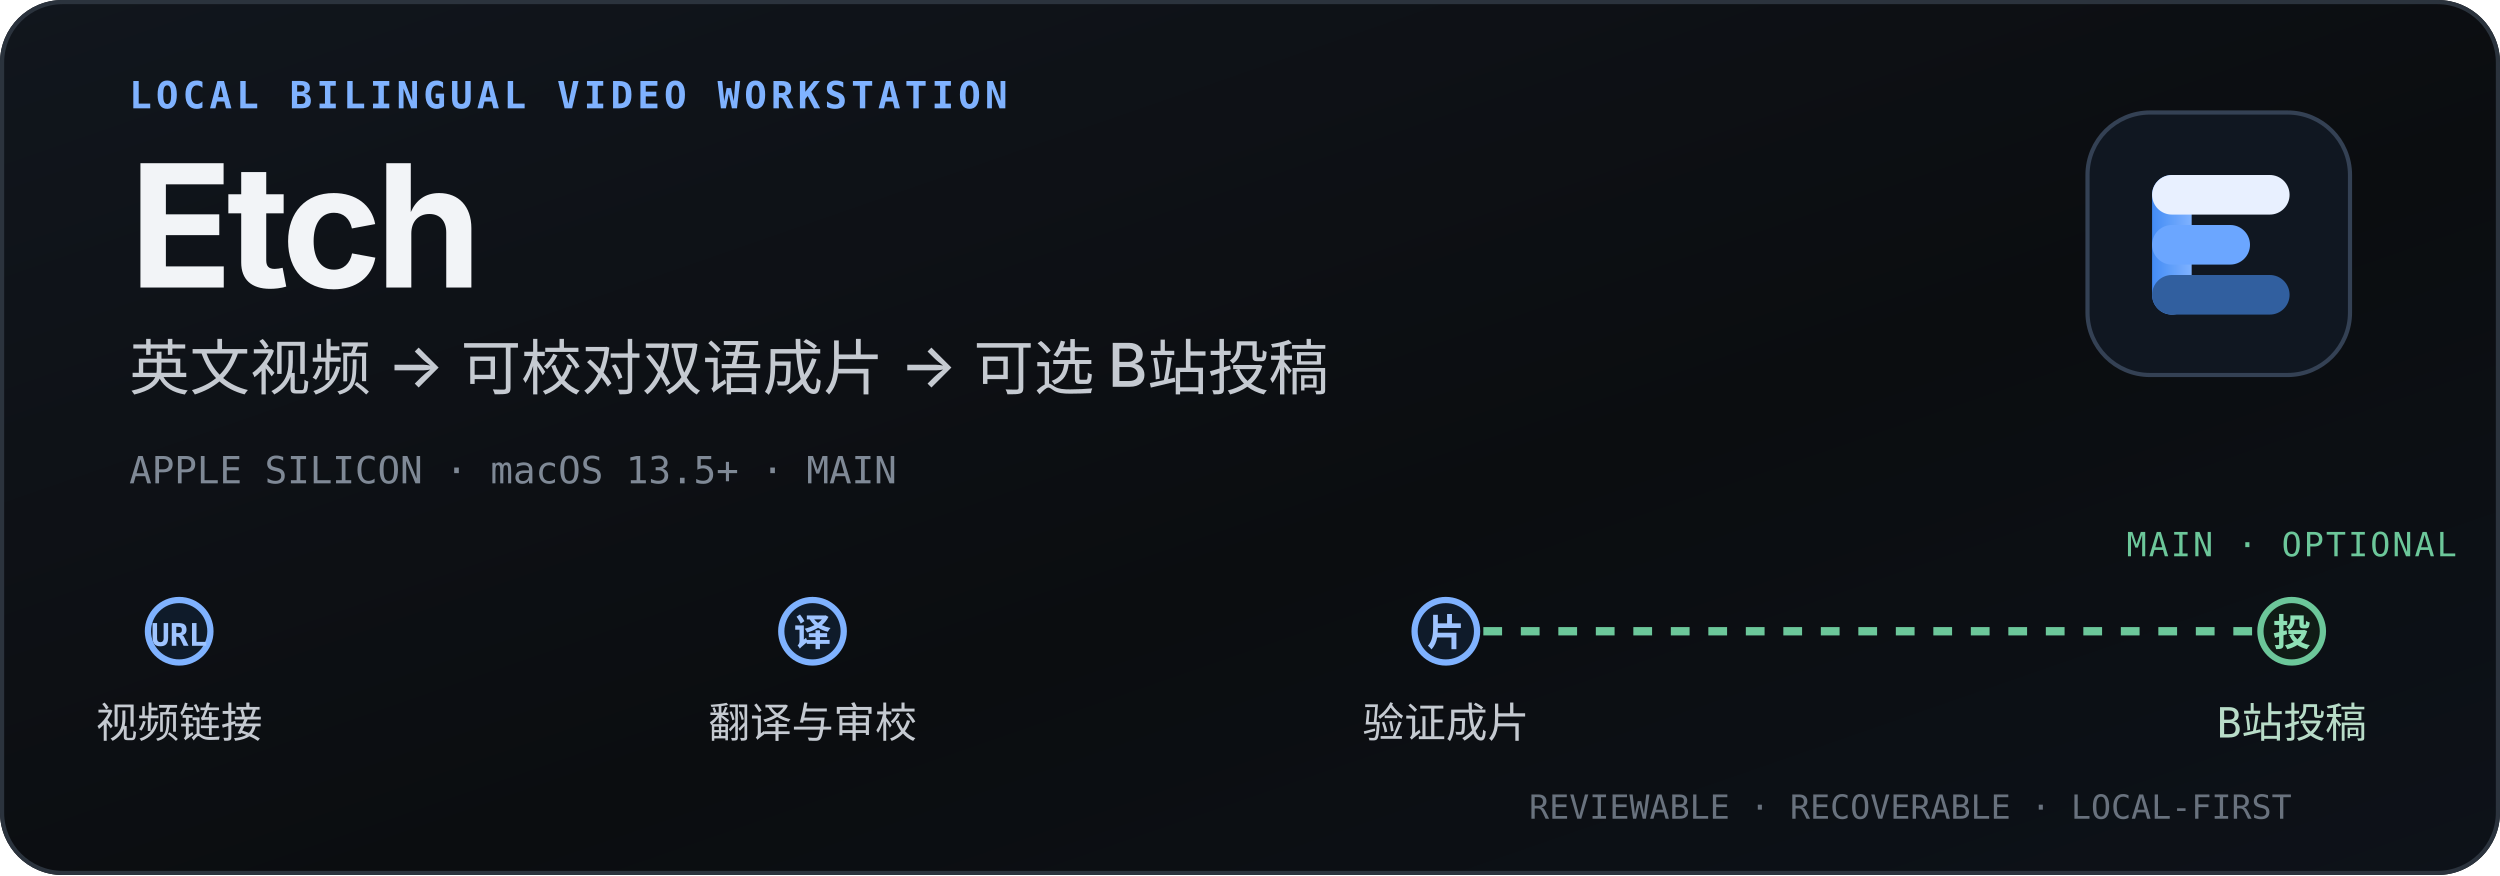
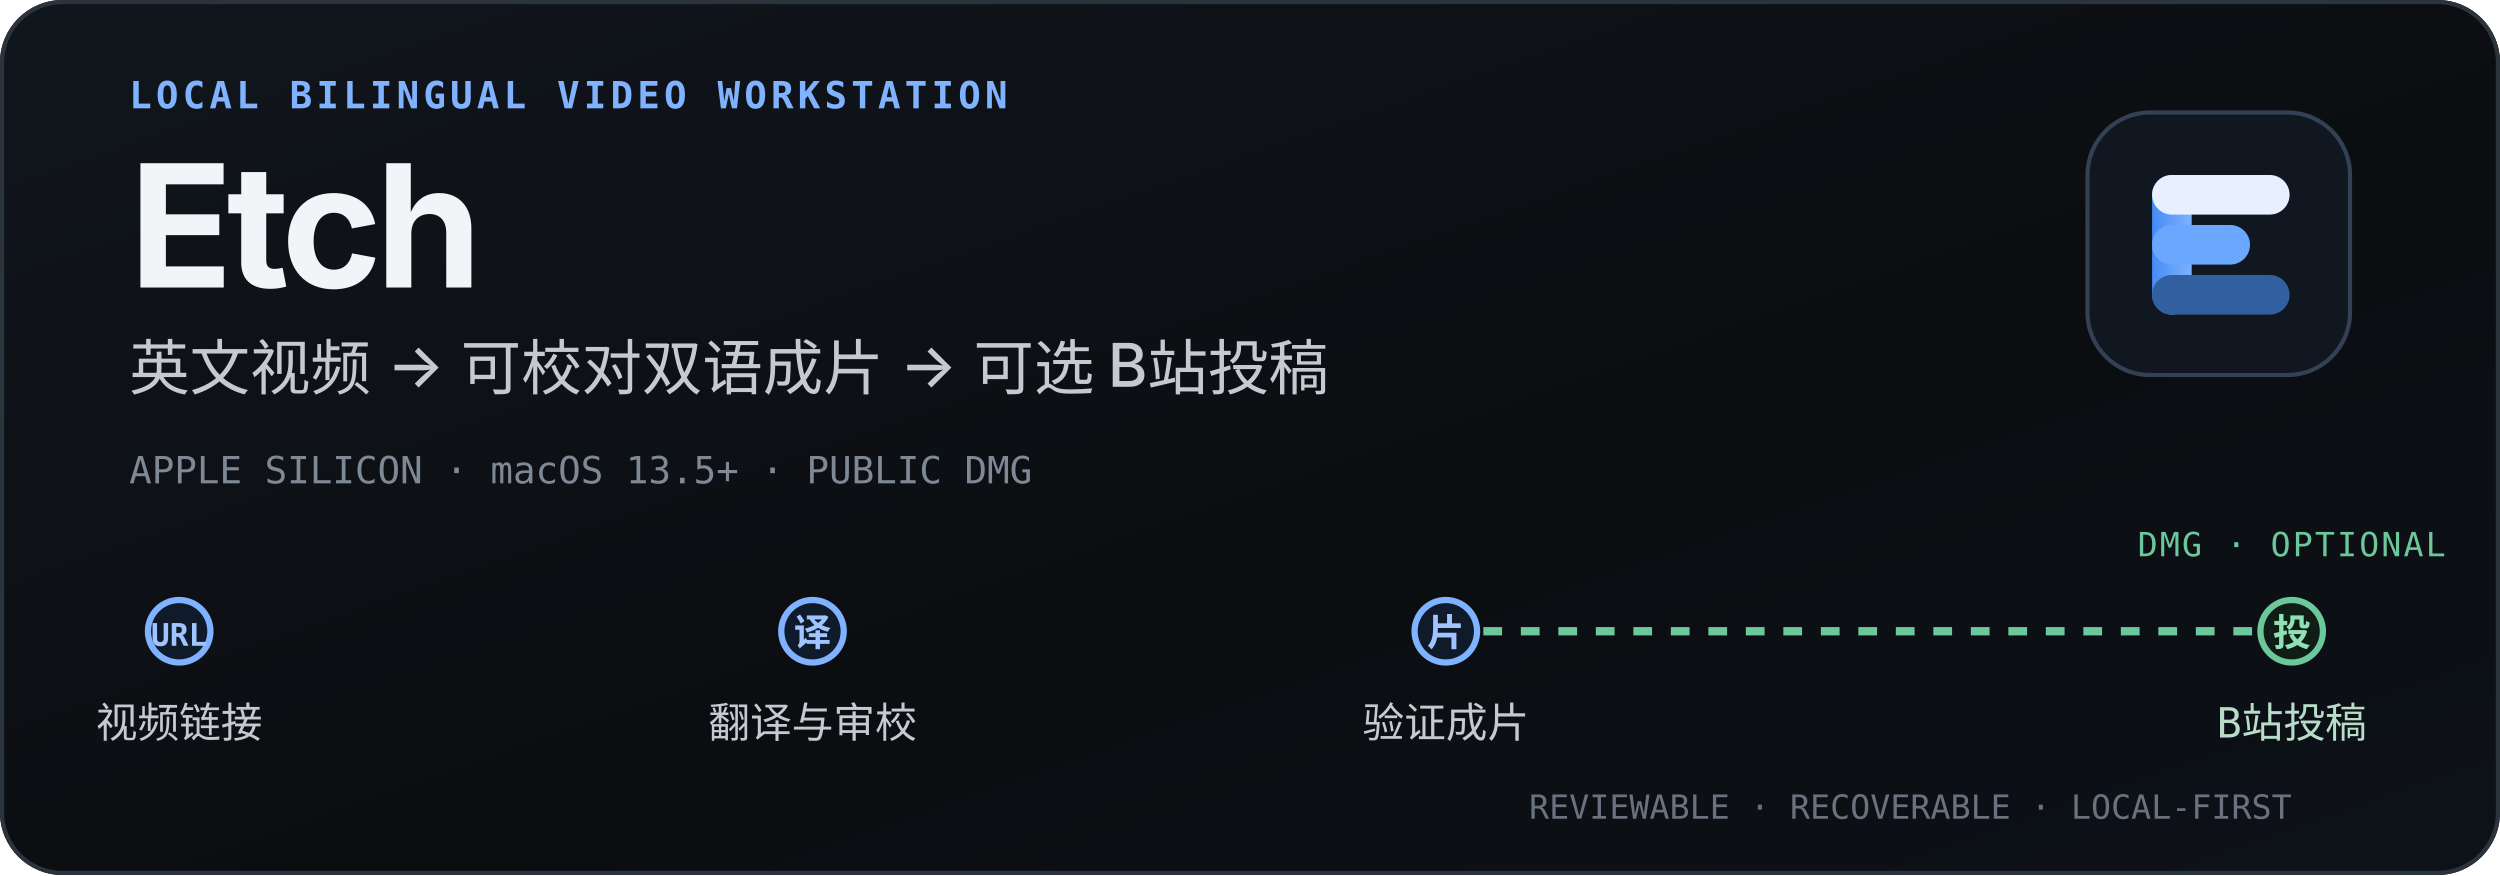
<svg xmlns="http://www.w3.org/2000/svg" width="1200" height="420" viewBox="0 0 1200 420" role="img" aria-labelledby="title desc">
  <defs>
    <linearGradient id="background" x1="0" y1="0" x2="1" y2="1">
      <stop offset="0" stop-color="#11161d" />
      <stop offset="0.58" stop-color="#0b0d10" />
      <stop offset="1" stop-color="#0d1219" />
    </linearGradient>
    <linearGradient id="accent" x1="0" y1="0" x2="1" y2="0">
      <stop offset="0" stop-color="#438cf5" />
      <stop offset="1" stop-color="#7fb2ff" />
    </linearGradient>
  </defs>
  <rect width="1200" height="420" rx="30" fill="url(#background)" />
  <rect x="1" y="1" width="1198" height="418" rx="29" fill="none" stroke="#2b333d" stroke-width="2" />
  <g transform="translate(62 52)">
    <text x="0" y="0" fill="#7fb2ff" font-family="ui-monospace, SFMono-Regular, Menlo, monospace" font-size="18" font-weight="650" letter-spacing="2">LOCAL BILINGUAL VIDEO WORKSTATION</text>
    <text x="0" y="86" fill="#f2f4f7" font-family="-apple-system, BlinkMacSystemFont, 'Segoe UI', 'PingFang SC', sans-serif" font-size="82" font-weight="720" letter-spacing="-3">Etch</text>
    <text x="0" y="135" fill="#c5cad1" font-family="-apple-system, BlinkMacSystemFont, 'Segoe UI', 'PingFang SC', sans-serif" font-size="29" font-weight="520">英文视频 → 可校对双语成片 → 可选 B站投稿</text>
-     <text x="0" y="180" fill="#7f8996" font-family="ui-monospace, SFMono-Regular, Menlo, monospace" font-size="18">APPLE SILICON  ·  macOS 13.5+  ·  MAIN</text>
+     <text x="0" y="180" fill="#7f8996" font-family="ui-monospace, SFMono-Regular, Menlo, monospace" font-size="18">APPLE SILICON  ·  macOS 13.5+  ·  PUBLIC DMG</text>
  </g>
  <g transform="translate(1002 54)">
    <rect width="126" height="126" rx="30" fill="#101721" stroke="#344154" stroke-width="2" />
    <rect x="31" y="30" width="19" height="67" rx="9.5" fill="url(#accent)" />
    <rect x="31" y="30" width="66" height="19" rx="9.5" fill="#e8f0ff" />
    <rect x="31" y="54" width="47" height="19" rx="9.5" fill="#6ba6ff" />
    <rect x="31" y="78" width="66" height="19" rx="9.5" fill="#315f9f" />
  </g>
  <g transform="translate(62 272)">
    <path d="M24 31 H632" fill="none" stroke="url(#accent)" stroke-width="4" />
    <path d="M632 31 H1038" fill="none" stroke="#6cc79a" stroke-width="4" stroke-dasharray="9 9" />
    <g font-family="ui-monospace, SFMono-Regular, Menlo, monospace" font-size="20" text-anchor="middle">
      <g transform="translate(24 0)">
        <circle cx="0" cy="31" r="15" fill="#0f1b2a" stroke="#7fb2ff" stroke-width="3" />
        <text x="0" y="38" fill="#9fc4ff" font-size="15" font-weight="700">URL</text>
        <text x="0" y="82" fill="#c5cad1">视频链接</text>
      </g>
      <g transform="translate(328 0)">
        <circle cx="0" cy="31" r="15" fill="#0f1b2a" stroke="#7fb2ff" stroke-width="3" />
        <text x="0" y="38" fill="#9fc4ff" font-size="18" font-weight="700">译</text>
        <text x="0" y="82" fill="#c5cad1">翻译与审校</text>
      </g>
      <g transform="translate(632 0)">
        <circle cx="0" cy="31" r="15" fill="#0f1b2a" stroke="#7fb2ff" stroke-width="3" />
        <text x="0" y="38" fill="#9fc4ff" font-size="18" font-weight="700">片</text>
        <text x="0" y="82" fill="#c5cad1">验证成片</text>
      </g>
      <g transform="translate(1038 0)">
-         <text x="0" y="-5" fill="#6cc79a" font-size="16" letter-spacing="1">MAIN · OPTIONAL</text>
+         <text x="0" y="-5" fill="#6cc79a" font-size="16" letter-spacing="1">DMG · OPTIONAL</text>
        <circle cx="0" cy="31" r="15" fill="#101c16" stroke="#6cc79a" stroke-width="3" />
        <text x="0" y="38" fill="#8ee0b5" font-size="18" font-weight="700">投</text>
        <text x="0" y="82" fill="#b8dcc8">B站投稿</text>
      </g>
    </g>
    <text x="1038" y="121" fill="#69727e" text-anchor="end" font-family="ui-monospace, SFMono-Regular, Menlo, monospace" font-size="16">REVIEWABLE · RECOVERABLE · LOCAL-FIRST</text>
  </g>
</svg>
